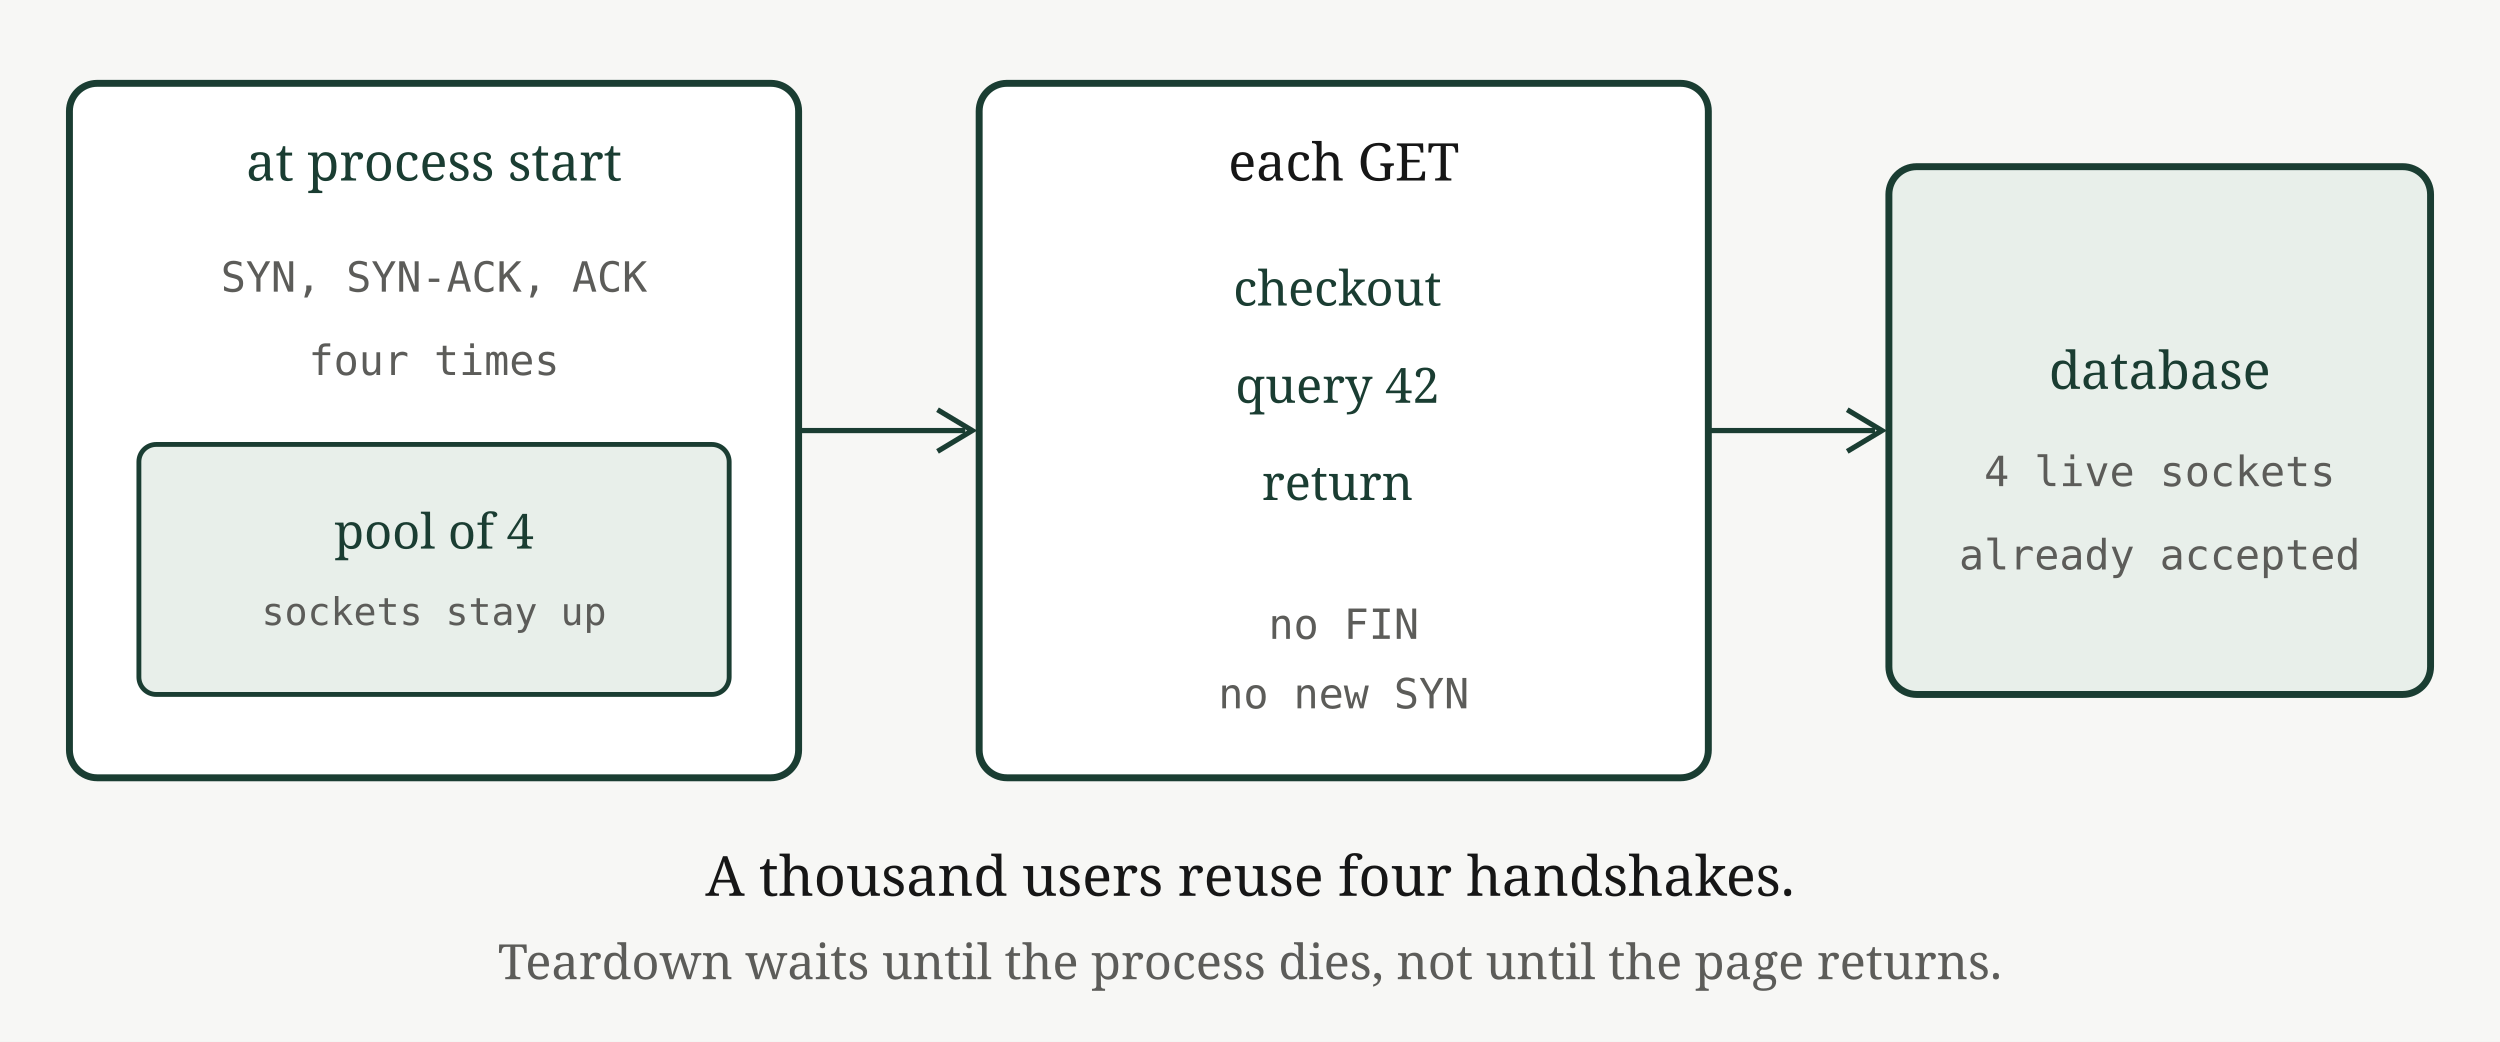
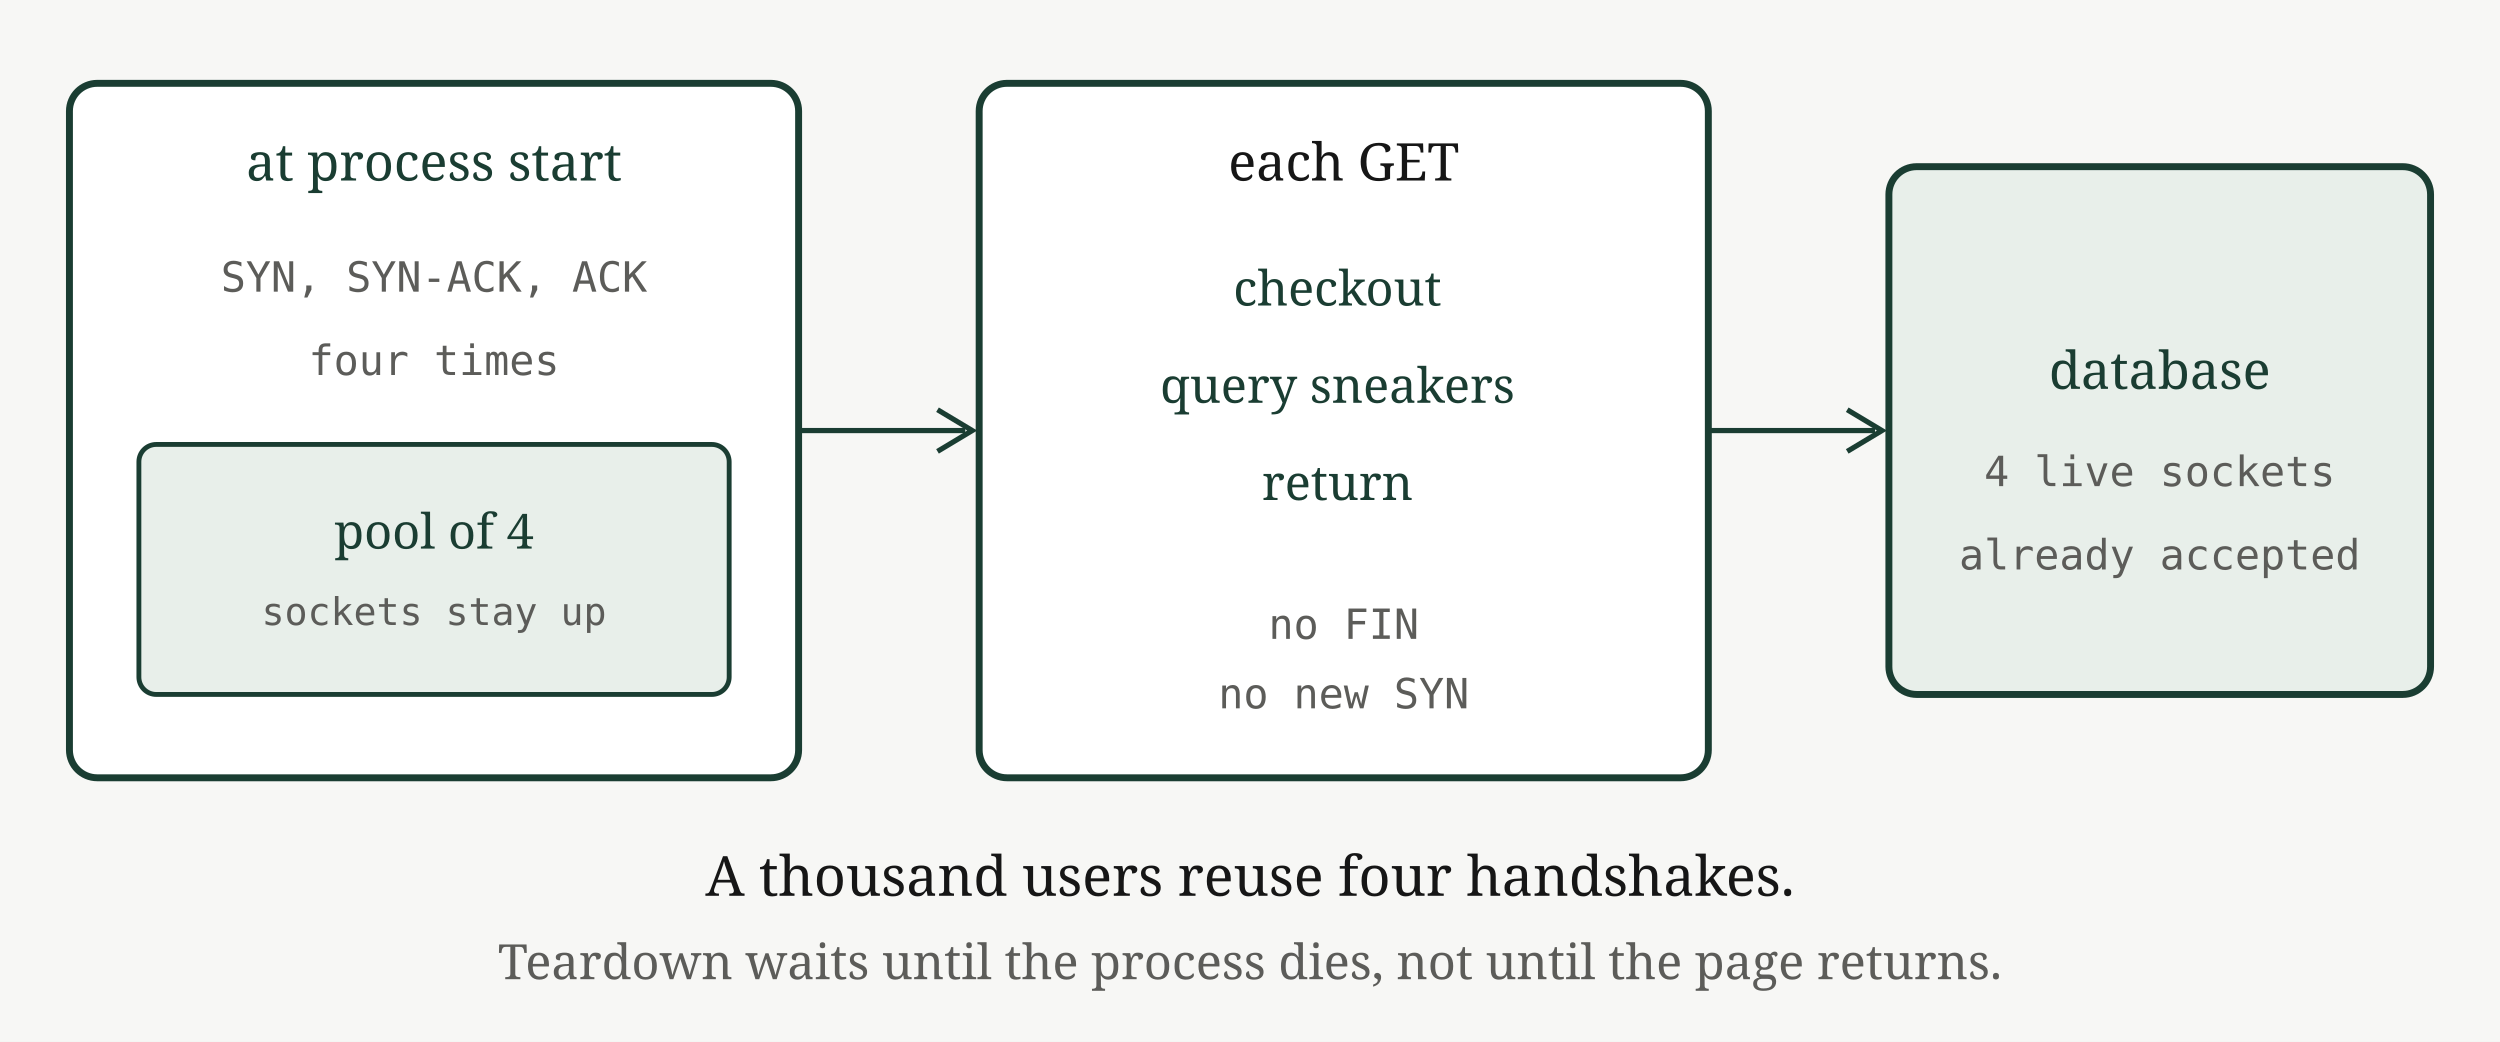
<svg xmlns="http://www.w3.org/2000/svg" viewBox="0 0 720 300" width="720" height="300" role="img">
  <style>
@media (prefers-reduced-motion: reduce) {
  animate, animateMotion, animateTransform { display: none !important; }
  [opacity="0"] { opacity: 1 !important; }
}
</style>
  <rect width="720" height="300" fill="#F7F7F5" />
  <rect x="20" y="24" width="210" height="200" rx="8" fill="#FFFFFF" stroke="#1A3D32" stroke-width="2" />
  <text x="125" y="52" text-anchor="middle" font-family="Georgia, serif" font-size="15" fill="#1A3D32">at process start</text>
  <text x="125" y="84" text-anchor="middle" font-family="ui-monospace, monospace" font-size="12" fill="#5C5C59">SYN, SYN-ACK, ACK</text>
  <text x="125" y="108" text-anchor="middle" font-family="ui-monospace, monospace" font-size="12" fill="#5C5C59">four times</text>
  <rect x="40" y="128" width="170" height="72" rx="5" fill="#E8EFEA" stroke="#1A3D32" stroke-width="1.4" />
  <text x="125" y="158" text-anchor="middle" font-family="Georgia, serif" font-size="14" fill="#1A3D32">pool of 4</text>
  <text x="125" y="180" text-anchor="middle" font-family="ui-monospace, monospace" font-size="11" fill="#5C5C59">sockets stay up</text>
  <path d="M230 124 H278" stroke="#1A3D32" stroke-width="1.5" />
  <path d="M270 118 L280 124 L270 130" fill="none" stroke="#1A3D32" stroke-width="1.5" />
  <rect x="282" y="24" width="210" height="200" rx="8" fill="#FFFFFF" stroke="#1A3D32" stroke-width="2" />
  <text x="387" y="52" text-anchor="middle" font-family="Georgia, serif" font-size="15" fill="#161616">each GET</text>
  <text x="387" y="88" text-anchor="middle" font-family="Georgia, serif" font-size="14" fill="#1A3D32">checkout
    <animate attributeName="fill" values="#1A3D32;#B33A1A;#1A3D32;#1A3D32" keyTimes="0;0.2;0.35;1" dur="4s" repeatCount="indefinite" />
  </text>
-   <text x="387" y="116" text-anchor="middle" font-family="Georgia, serif" font-size="14" fill="#1A3D32">query 42
+   <text x="387" y="116" text-anchor="middle" font-family="Georgia, serif" font-size="14" fill="#1A3D32">query sneakers
    <animate attributeName="fill" values="#1A3D32;#1A3D32;#B33A1A;#1A3D32;#1A3D32" keyTimes="0;0.3;0.45;0.6;1" dur="4s" repeatCount="indefinite" />
  </text>
  <text x="387" y="144" text-anchor="middle" font-family="Georgia, serif" font-size="14" fill="#1A3D32">return
    <animate attributeName="fill" values="#1A3D32;#1A3D32;#B33A1A;#1A3D32" keyTimes="0;0.55;0.7;1" dur="4s" repeatCount="indefinite" />
  </text>
  <text x="387" y="184" text-anchor="middle" font-family="ui-monospace, monospace" font-size="12" fill="#5C5C59">no FIN</text>
  <text x="387" y="204" text-anchor="middle" font-family="ui-monospace, monospace" font-size="12" fill="#5C5C59">no new SYN</text>
  <path d="M492 124 H540" stroke="#1A3D32" stroke-width="1.5" />
  <path d="M532 118 L542 124 L532 130" fill="none" stroke="#1A3D32" stroke-width="1.5" />
  <rect x="544" y="48" width="156" height="152" rx="8" fill="#E8EFEA" stroke="#1A3D32" stroke-width="2" />
  <text x="622" y="112" text-anchor="middle" font-family="Georgia, serif" font-size="15" fill="#1A3D32">database</text>
  <text x="622" y="140" text-anchor="middle" font-family="ui-monospace, monospace" font-size="12" fill="#5C5C59">4 live sockets</text>
  <text x="622" y="164" text-anchor="middle" font-family="ui-monospace, monospace" font-size="12" fill="#5C5C59">already accepted</text>
  <text x="360" y="258" text-anchor="middle" font-family="Georgia, serif" font-size="16" fill="#161616">A thousand users reuse four handshakes.</text>
  <text x="360" y="282" text-anchor="middle" font-family="Georgia, serif" font-size="14" fill="#5C5C59">Teardown waits until the process dies, not until the page returns.</text>
</svg>
